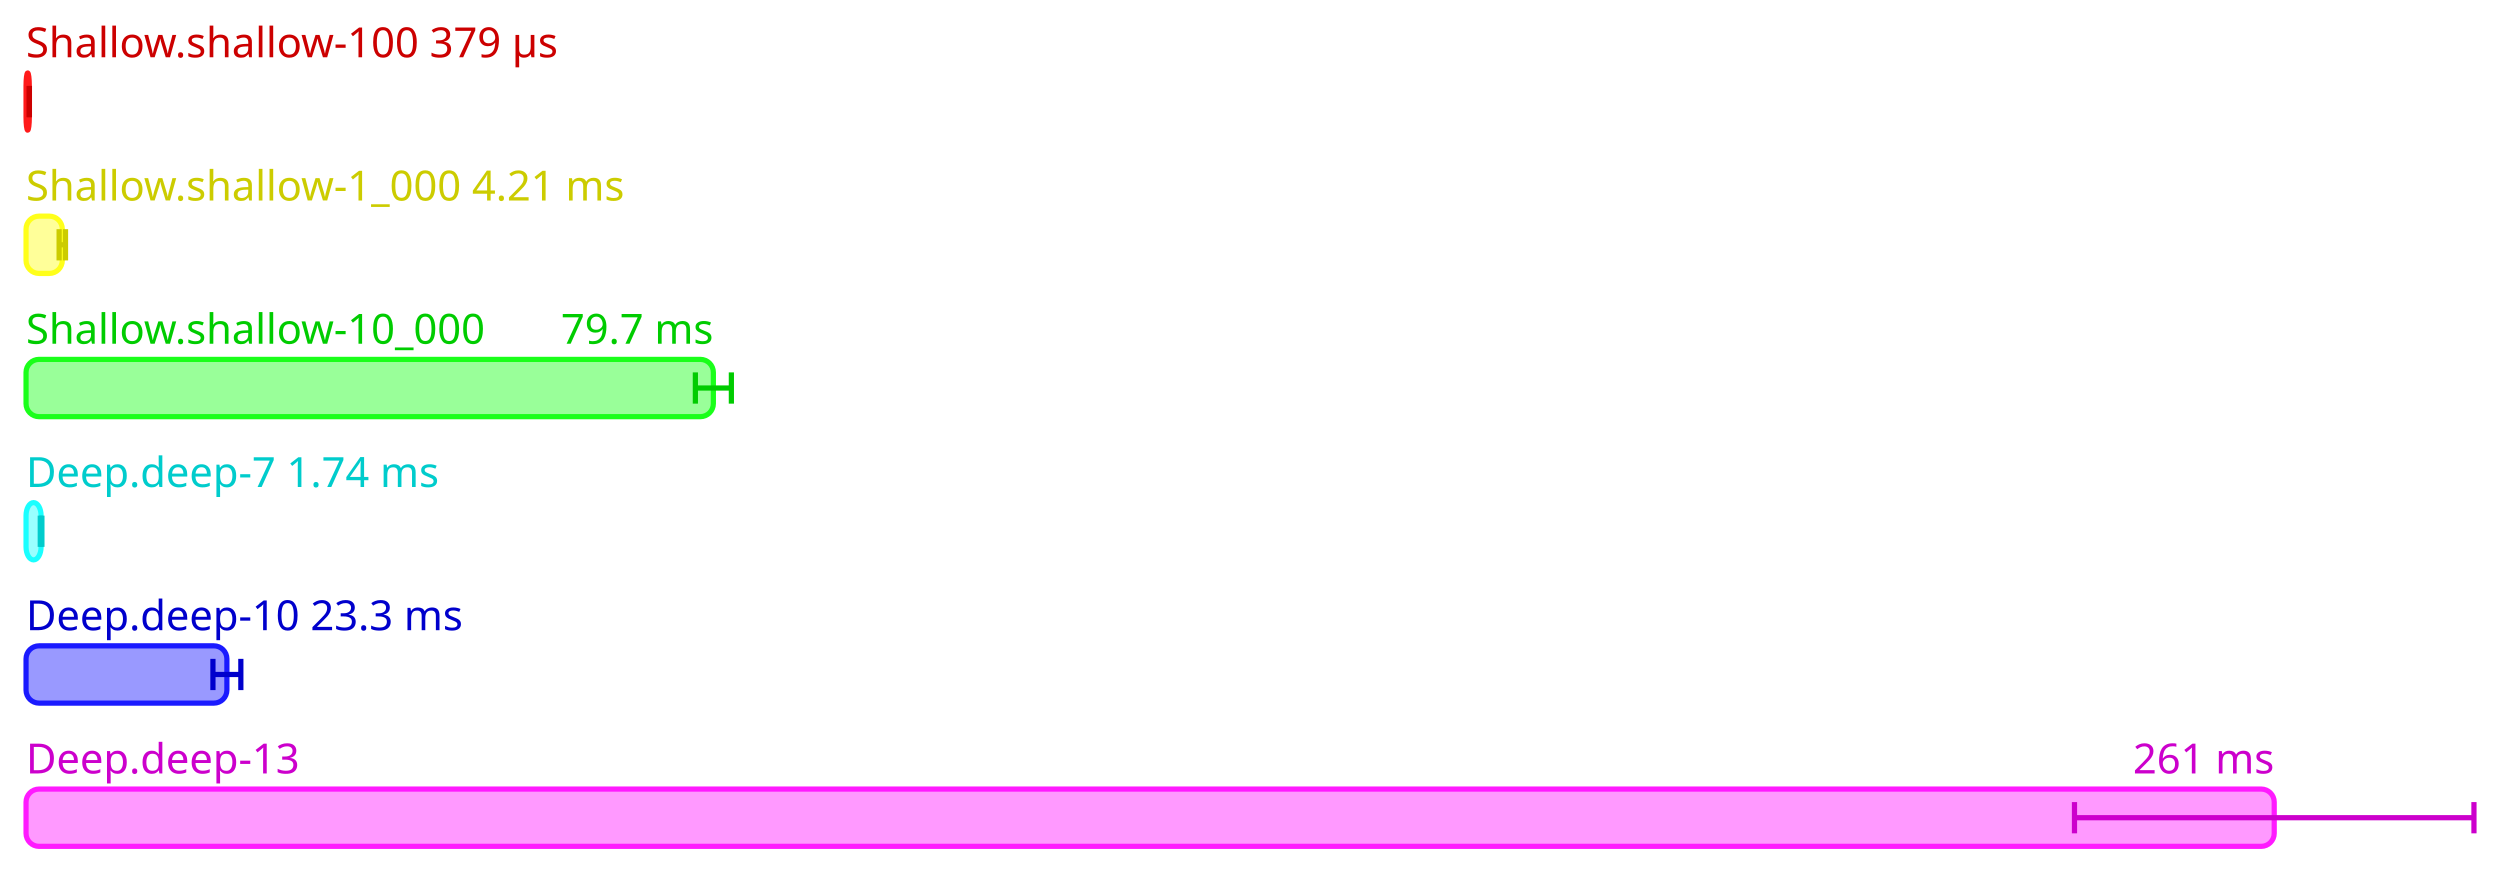
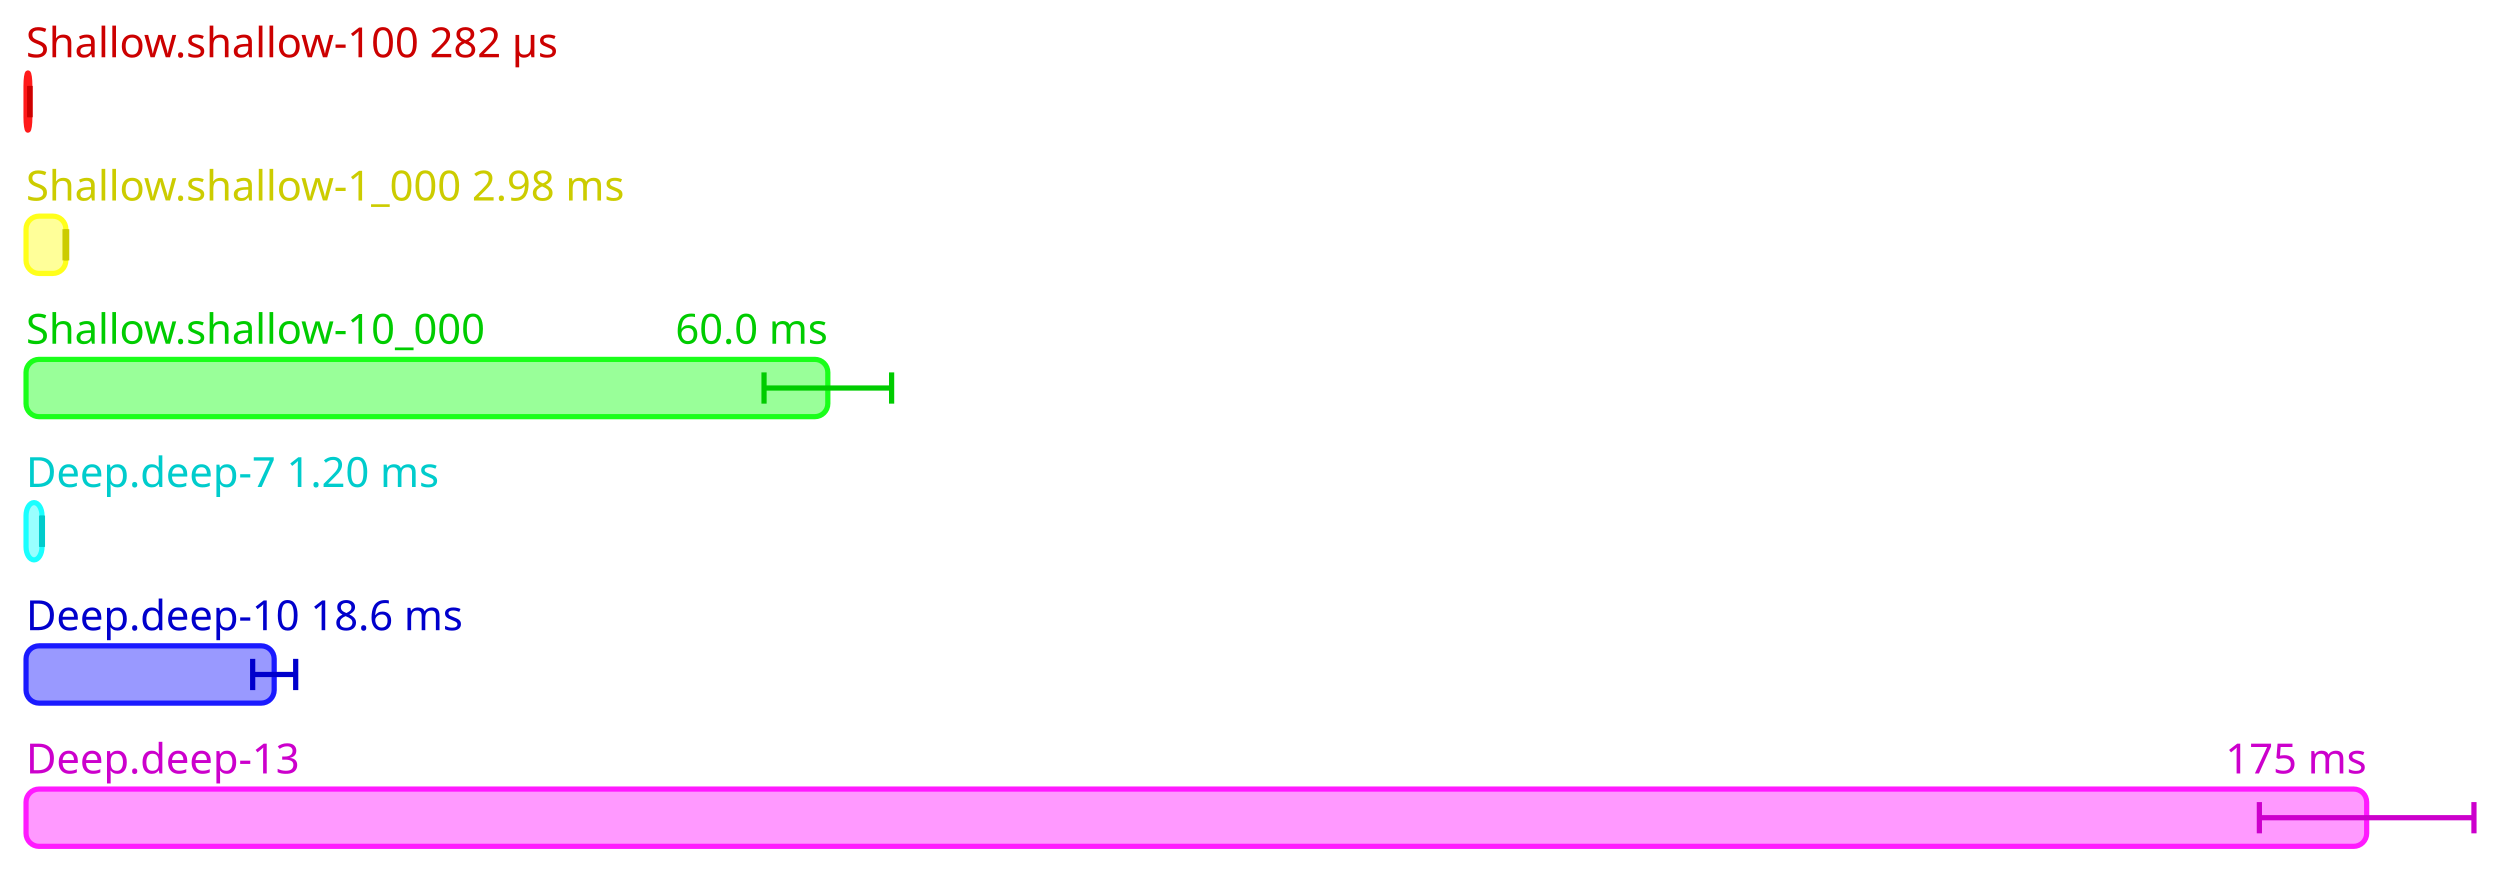
<svg xmlns="http://www.w3.org/2000/svg" height="337" width="960.0" font-size="16" font-family="sans-serif" stroke-width="2">
  <g transform="translate(10.0 0)">
-     <text fill="hsl(0, 100%, 40%)" y="22">Shallow.shallow-100 379  μs</text>
+     <text fill="hsl(0, 100%, 40%)" y="22">Shallow.shallow-100 282  μs</text>
    <g>
-       <rect y="28" rx="5" height="22" width="1.255" fill="hsl(0, 100%, 80%)" stroke="hsl(0, 100%, 55%)" />
+       <rect y="28" rx="5" height="22" width="1.447" fill="hsl(0, 100%, 80%)" stroke="hsl(0, 100%, 55%)" />
      <g stroke="hsl(0, 100%, 40%)">
-         <line x1="1.217" x2="1.293" y1="39" y2="39" />
-         <line x1="1.217" x2="1.217" y1="33" y2="45" />
-         <line x1="1.293" x2="1.293" y1="33" y2="45" />
+         <line x1="1.427" x2="1.468" y1="39" y2="39" />
+         <line x1="1.427" x2="1.427" y1="33" y2="45" />
+         <line x1="1.468" x2="1.468" y1="33" y2="45" />
      </g>
    </g>
-     <text fill="hsl(60, 100%, 40%)" y="77">Shallow.shallow-1_000 4.21 ms</text>
+     <text fill="hsl(60, 100%, 40%)" y="77">Shallow.shallow-1_000 2.98 ms</text>
    <g>
-       <rect y="83" rx="5" height="22" width="13.927" fill="hsl(60, 100%, 80%)" stroke="hsl(60, 100%, 55%)" />
+       <rect y="83" rx="5" height="22" width="15.289" fill="hsl(60, 100%, 80%)" stroke="hsl(60, 100%, 55%)" />
      <g stroke="hsl(60, 100%, 40%)">
-         <line x1="12.7" x2="15.155" y1="94" y2="94" />
-         <line x1="12.7" x2="12.7" y1="88" y2="100" />
-         <line x1="15.155" x2="15.155" y1="88" y2="100" />
+         <line x1="14.981" x2="15.597" y1="94" y2="94" />
+         <line x1="14.981" x2="14.981" y1="88" y2="100" />
+         <line x1="15.597" x2="15.597" y1="88" y2="100" />
      </g>
    </g>
    <g fill="hsl(120, 100%, 40%)">
      <text y="132">Shallow.shallow-10_000</text>
-       <text y="132" x="263.932" text-anchor="end">79.7 ms</text>
+       <text y="132" x="307.883" text-anchor="end">60.0 ms</text>
    </g>
    <g>
-       <rect y="138" rx="5" height="22" width="263.932" fill="hsl(120, 100%, 80%)" stroke="hsl(120, 100%, 55%)" />
+       <rect y="138" rx="5" height="22" width="307.883" fill="hsl(120, 100%, 80%)" stroke="hsl(120, 100%, 55%)" />
      <g stroke="hsl(120, 100%, 40%)">
-         <line x1="257.02" x2="270.845" y1="149" y2="149" />
-         <line x1="257.02" x2="257.02" y1="143" y2="155" />
-         <line x1="270.845" x2="270.845" y1="143" y2="155" />
+         <line x1="283.388" x2="332.378" y1="149" y2="149" />
+         <line x1="283.388" x2="283.388" y1="143" y2="155" />
+         <line x1="332.378" x2="332.378" y1="143" y2="155" />
      </g>
    </g>
-     <text fill="hsl(180, 100%, 40%)" y="187">Deep.deep-7 1.74 ms</text>
+     <text fill="hsl(180, 100%, 40%)" y="187">Deep.deep-7 1.20 ms</text>
    <g>
-       <rect y="193" rx="5" height="22" width="5.776" fill="hsl(180, 100%, 80%)" stroke="hsl(180, 100%, 55%)" />
+       <rect y="193" rx="5" height="22" width="6.131" fill="hsl(180, 100%, 80%)" stroke="hsl(180, 100%, 55%)" />
      <g stroke="hsl(180, 100%, 40%)">
-         <line x1="5.458" x2="6.094" y1="204" y2="204" />
-         <line x1="5.458" x2="5.458" y1="198" y2="210" />
-         <line x1="6.094" x2="6.094" y1="198" y2="210" />
+         <line x1="5.97" x2="6.292" y1="204" y2="204" />
+         <line x1="5.97" x2="5.97" y1="198" y2="210" />
+         <line x1="6.292" x2="6.292" y1="198" y2="210" />
      </g>
    </g>
-     <text fill="hsl(240, 100%, 40%)" y="242">Deep.deep-10 23.3 ms</text>
+     <text fill="hsl(240, 100%, 40%)" y="242">Deep.deep-10 18.6 ms</text>
    <g>
-       <rect y="248" rx="5" height="22" width="77.124" fill="hsl(240, 100%, 80%)" stroke="hsl(240, 100%, 55%)" />
+       <rect y="248" rx="5" height="22" width="95.284" fill="hsl(240, 100%, 80%)" stroke="hsl(240, 100%, 55%)" />
      <g stroke="hsl(240, 100%, 40%)">
-         <line x1="71.767" x2="82.482" y1="259" y2="259" />
-         <line x1="71.767" x2="71.767" y1="253" y2="265" />
-         <line x1="82.482" x2="82.482" y1="253" y2="265" />
+         <line x1="87.024" x2="103.544" y1="259" y2="259" />
+         <line x1="87.024" x2="87.024" y1="253" y2="265" />
+         <line x1="103.544" x2="103.544" y1="253" y2="265" />
      </g>
    </g>
    <g fill="hsl(300, 100%, 40%)">
      <text y="297">Deep.deep-13</text>
-       <text y="297" x="863.301" text-anchor="end">261  ms</text>
+       <text y="297" x="898.799" text-anchor="end">175  ms</text>
    </g>
    <g>
-       <rect y="303" rx="5" height="22" width="863.301" fill="hsl(300, 100%, 80%)" stroke="hsl(300, 100%, 55%)" />
+       <rect y="303" rx="5" height="22" width="898.799" fill="hsl(300, 100%, 80%)" stroke="hsl(300, 100%, 55%)" />
      <g stroke="hsl(300, 100%, 40%)">
-         <line x1="786.602" x2="940.0" y1="314" y2="314" />
-         <line x1="786.602" x2="786.602" y1="308" y2="320" />
+         <line x1="857.599" x2="940.0" y1="314" y2="314" />
+         <line x1="857.599" x2="857.599" y1="308" y2="320" />
        <line x1="940.0" x2="940.0" y1="308" y2="320" />
      </g>
    </g>
  </g>
</svg>
